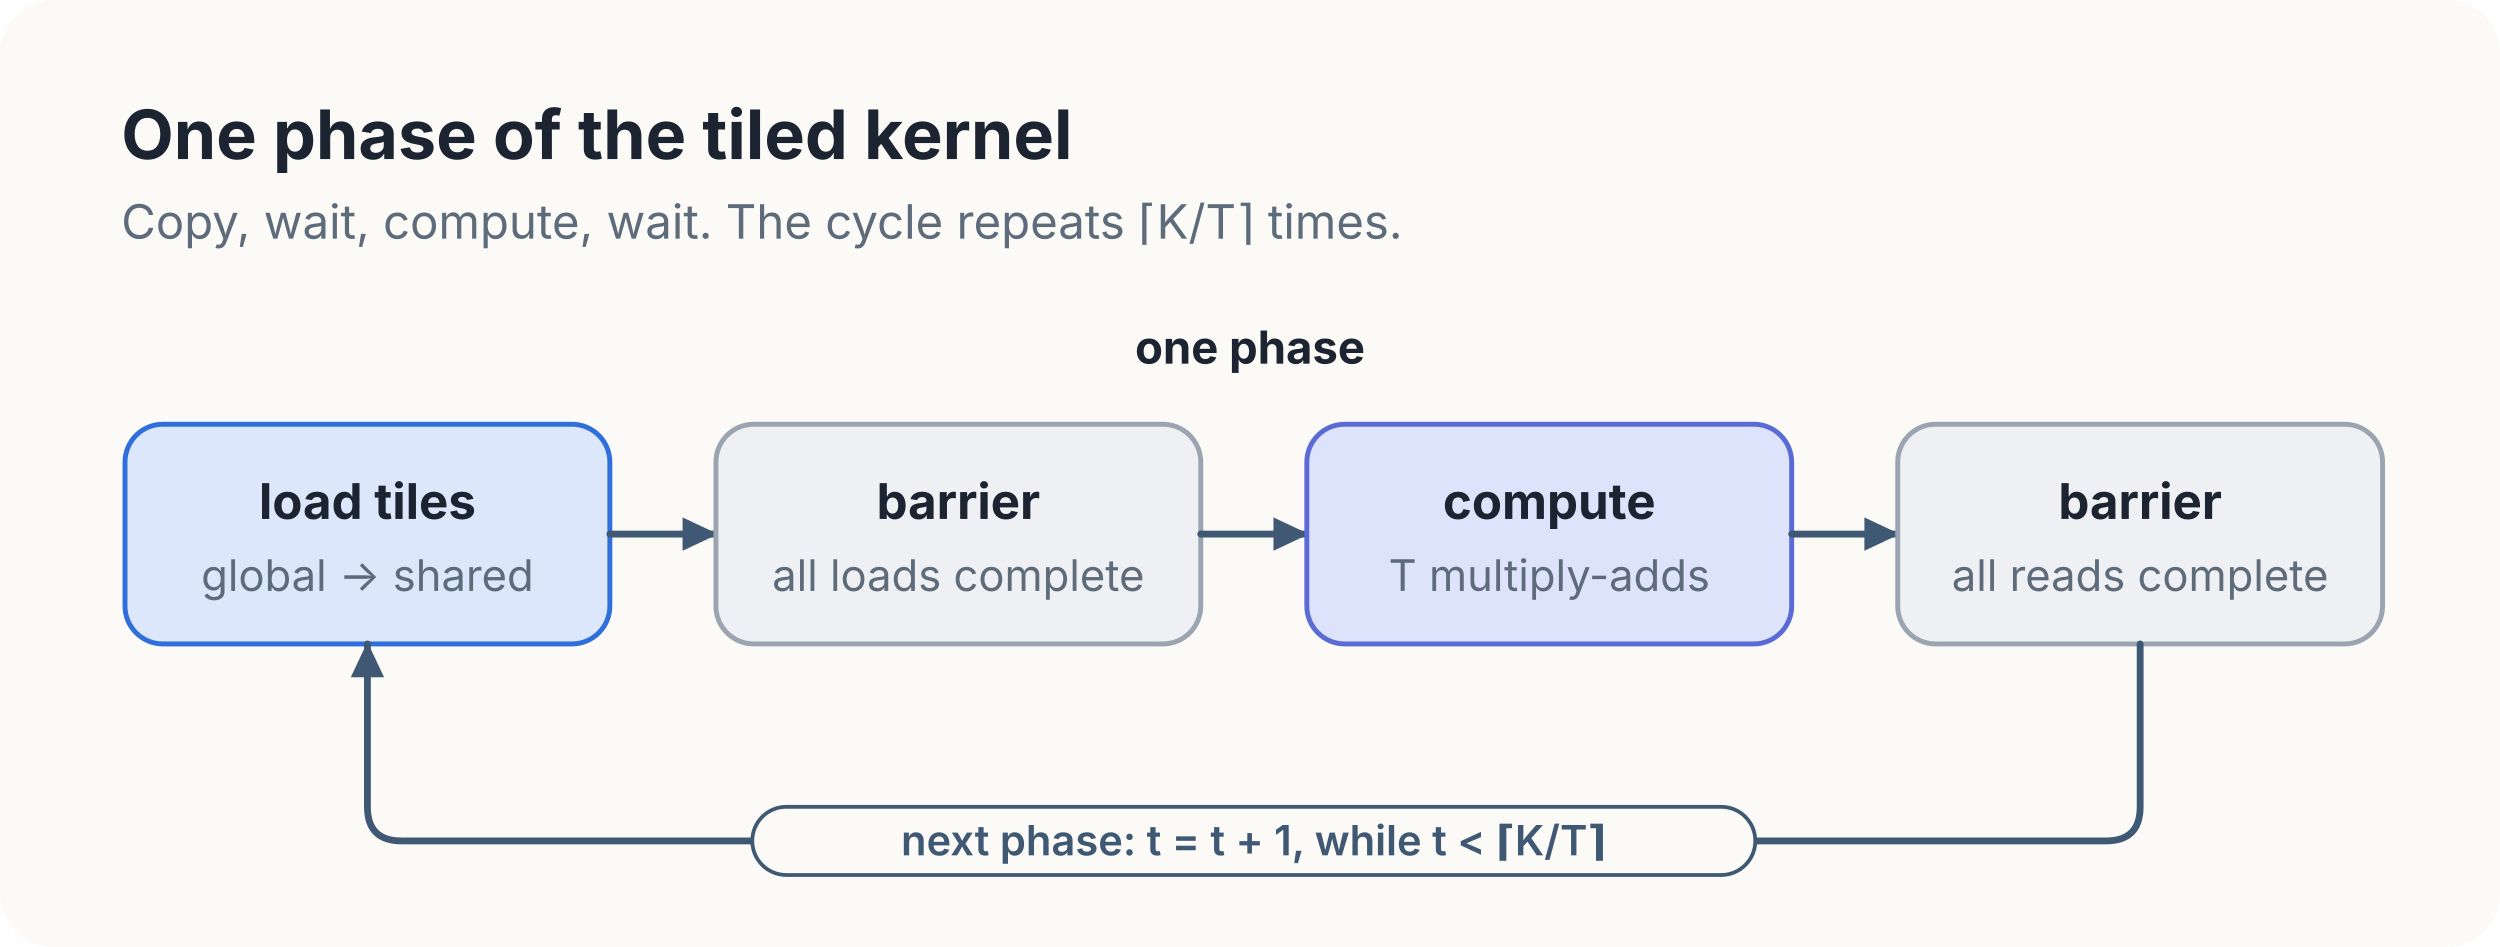
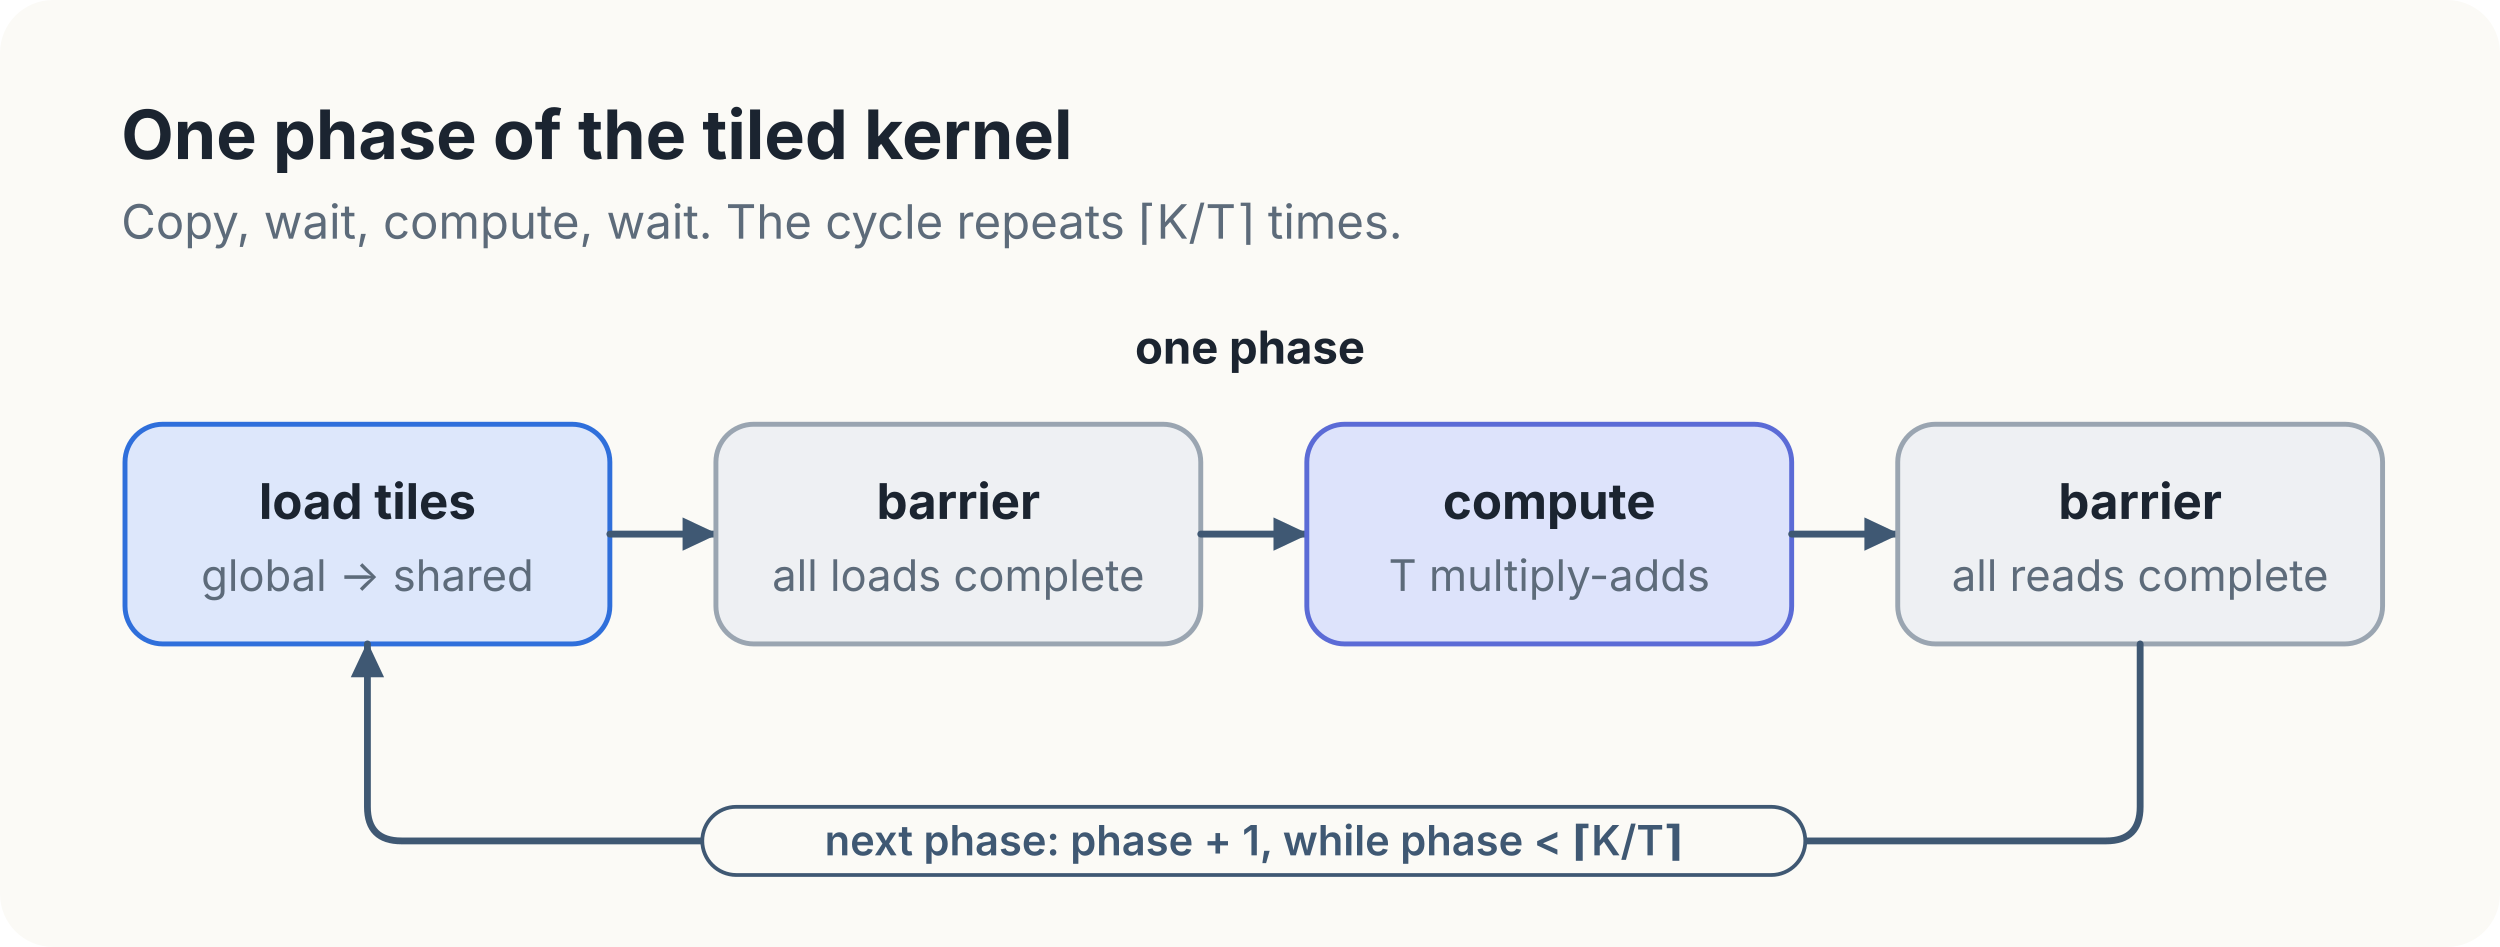
- <svg xmlns="http://www.w3.org/2000/svg" viewBox="0 0 660 250" width="660" height="250" role="img" aria-label="4 boxes in a row: load tiles, global to shared; barrier, all loads complete; compute, T multiply-adds; barrier, all reads complete. An arrow runs from the last box back to the first, labeled next phase: t = t + 1, while t is less than the ceiling of K over T.">
+ <svg xmlns="http://www.w3.org/2000/svg" viewBox="0 0 660 250" width="660" height="250" role="img" aria-label="4 boxes in a row: load tiles, global to shared; barrier, all loads complete; compute, T multiply-adds; barrier, all reads complete. An arrow runs from the last box back to the first, labeled next phase: phase + 1, while phase is less than the ceiling of K over T.">
  <style>
    text { font-family: Inter, "Segoe UI", "Helvetica Neue", Helvetica, Arial, sans-serif; fill: #1B2430; }
    .title { font-size: 18px; font-weight: 650; }
    .lede { font-size: 12.5px; fill: #5D6B7A; }
    .name { font-size: 14px; font-weight: 650; }
    .sub { font-size: 12px; fill: #5D6B7A; }
    .note { font-size: 12px; fill: #5D6B7A; }
    .tab { font-size: 11.5px; font-weight: 650; letter-spacing: 0.04em; fill: #5D6B7A; }
    .mono { font-family: "JetBrains Mono", "SF Mono", Menlo, Consolas, monospace; font-size: 12px; }
    .dim { fill: #8794A3; }
    .strong { font-weight: 700; }
    .trap { fill: #CF4526; font-weight: 700; }
    .pill { font-size: 11px; font-weight: 600; }
    .wire { fill: none; stroke: #3F5873; stroke-width: 1.8; stroke-linecap: round; stroke-linejoin: round; }
    .wire.danger { stroke: #CF4526; stroke-dasharray: 6 5; }
    .wire.idle { stroke: #7F8EA0; stroke-dasharray: 2 5; }
  </style>
  <defs>
    <filter id="lift" x="-10%" y="-10%" width="120%" height="135%">
      <feDropShadow dx="0" dy="2" stdDeviation="3" flood-color="#1B2430" flood-opacity="0.13" />
    </filter>
    <linearGradient id="thor-body" x1="0" y1="0" x2="0" y2="1">
      <stop offset="0" stop-color="#C6CCD5" />
      <stop offset="1" stop-color="#979EA9" />
    </linearGradient>
    <linearGradient id="switch-body" x1="0" y1="0" x2="0" y2="1">
      <stop offset="0" stop-color="#3B4656" />
      <stop offset="1" stop-color="#232B37" />
    </linearGradient>
    <marker id="head" viewBox="0 0 10 10" refX="8.5" refY="5" markerUnits="userSpaceOnUse" markerWidth="11" markerHeight="11" orient="auto">
      <path d="M0.5,1 L9,5 L0.5,9 Z" fill="#3F5873" />
    </marker>
    <marker id="head-danger" viewBox="0 0 10 10" refX="8.5" refY="5" markerUnits="userSpaceOnUse" markerWidth="11" markerHeight="11" orient="auto">
      <path d="M0.5,1 L9,5 L0.5,9 Z" fill="#CF4526" />
    </marker>
    <marker id="head-idle" viewBox="0 0 10 10" refX="8.5" refY="5" markerUnits="userSpaceOnUse" markerWidth="11" markerHeight="11" orient="auto">
      <path d="M0.5,1 L9,5 L0.5,9 Z" fill="#7F8EA0" />
    </marker>
  </defs>
  <rect width="660" height="250" rx="14" fill="#FBFAF6" />
  <text x="32.0" y="42.0" class="title" text-anchor="start" xml:space="preserve">One phase of the tiled kernel</text>
  <text x="32.0" y="63.0" class="lede" text-anchor="start" xml:space="preserve">Copy, wait, compute, wait. The cycle repeats ⌈K/T⌉ times.</text>
  <text x="330.0" y="96.0" text-anchor="middle" xml:space="preserve" style="font-size:12px;font-weight:700;fill:#1B2430">one phase</text>
  <rect x="33" y="112" width="128" height="58" rx="10" fill="#DDE7FB" stroke="#2F6FDB" stroke-width="1.3" />
  <text x="97.0" y="137.0" text-anchor="middle" xml:space="preserve" style="font-size:13px;font-weight:700;fill:#1B2430">load tiles</text>
  <text x="97.0" y="156.0" text-anchor="middle" xml:space="preserve" style="font-size:11.5px;fill:#5D6B7A">global → shared</text>
  <path class="wire" d="M161,141 L189,141" marker-end="url(#head)" />
  <rect x="189" y="112" width="128" height="58" rx="10" fill="#EEF0F3" stroke="#9AA5B1" stroke-width="1.3" />
  <text x="253.0" y="137.0" text-anchor="middle" xml:space="preserve" style="font-size:13px;font-weight:700;fill:#1B2430">barrier</text>
  <text x="253.0" y="156.0" text-anchor="middle" xml:space="preserve" style="font-size:11.5px;fill:#5D6B7A">all loads complete</text>
  <path class="wire" d="M317,141 L345,141" marker-end="url(#head)" />
  <rect x="345" y="112" width="128" height="58" rx="10" fill="#DDE3FB" stroke="#5B6BD6" stroke-width="1.3" />
  <text x="409.0" y="137.0" text-anchor="middle" xml:space="preserve" style="font-size:13px;font-weight:700;fill:#1B2430">compute</text>
  <text x="409.0" y="156.0" text-anchor="middle" xml:space="preserve" style="font-size:11.5px;fill:#5D6B7A">T multiply-adds</text>
  <path class="wire" d="M473,141 L501,141" marker-end="url(#head)" />
  <rect x="501" y="112" width="128" height="58" rx="10" fill="#EEF0F3" stroke="#9AA5B1" stroke-width="1.3" />
  <text x="565.0" y="137.0" text-anchor="middle" xml:space="preserve" style="font-size:13px;font-weight:700;fill:#1B2430">barrier</text>
  <text x="565.0" y="156.0" text-anchor="middle" xml:space="preserve" style="font-size:11.5px;fill:#5D6B7A">all reads complete</text>
  <path class="wire" d="M565.0,170 L565.0,213 Q565.0,222 556.0,222 L106.0,222 Q97.0,222 97.0,213 L97.0,170" marker-end="url(#head)" />
-   <rect x="198.6" y="213.0" width="264.8" height="18" rx="9" fill="#FBFAF6" stroke="#3F5873" stroke-width="1" />
-   <text x="331.0" y="225.8" class="pill" text-anchor="middle" style="fill:#3F5873" xml:space="preserve">next phase: t = t + 1, while t &lt; ⌈K/T⌉</text>
+   <rect x="185.4" y="213.0" width="291.2" height="18" rx="9" fill="#FBFAF6" stroke="#3F5873" stroke-width="1" />
+   <text x="331.0" y="225.8" class="pill" text-anchor="middle" style="fill:#3F5873" xml:space="preserve">next phase: phase + 1, while phase &lt; ⌈K/T⌉</text>
</svg>
